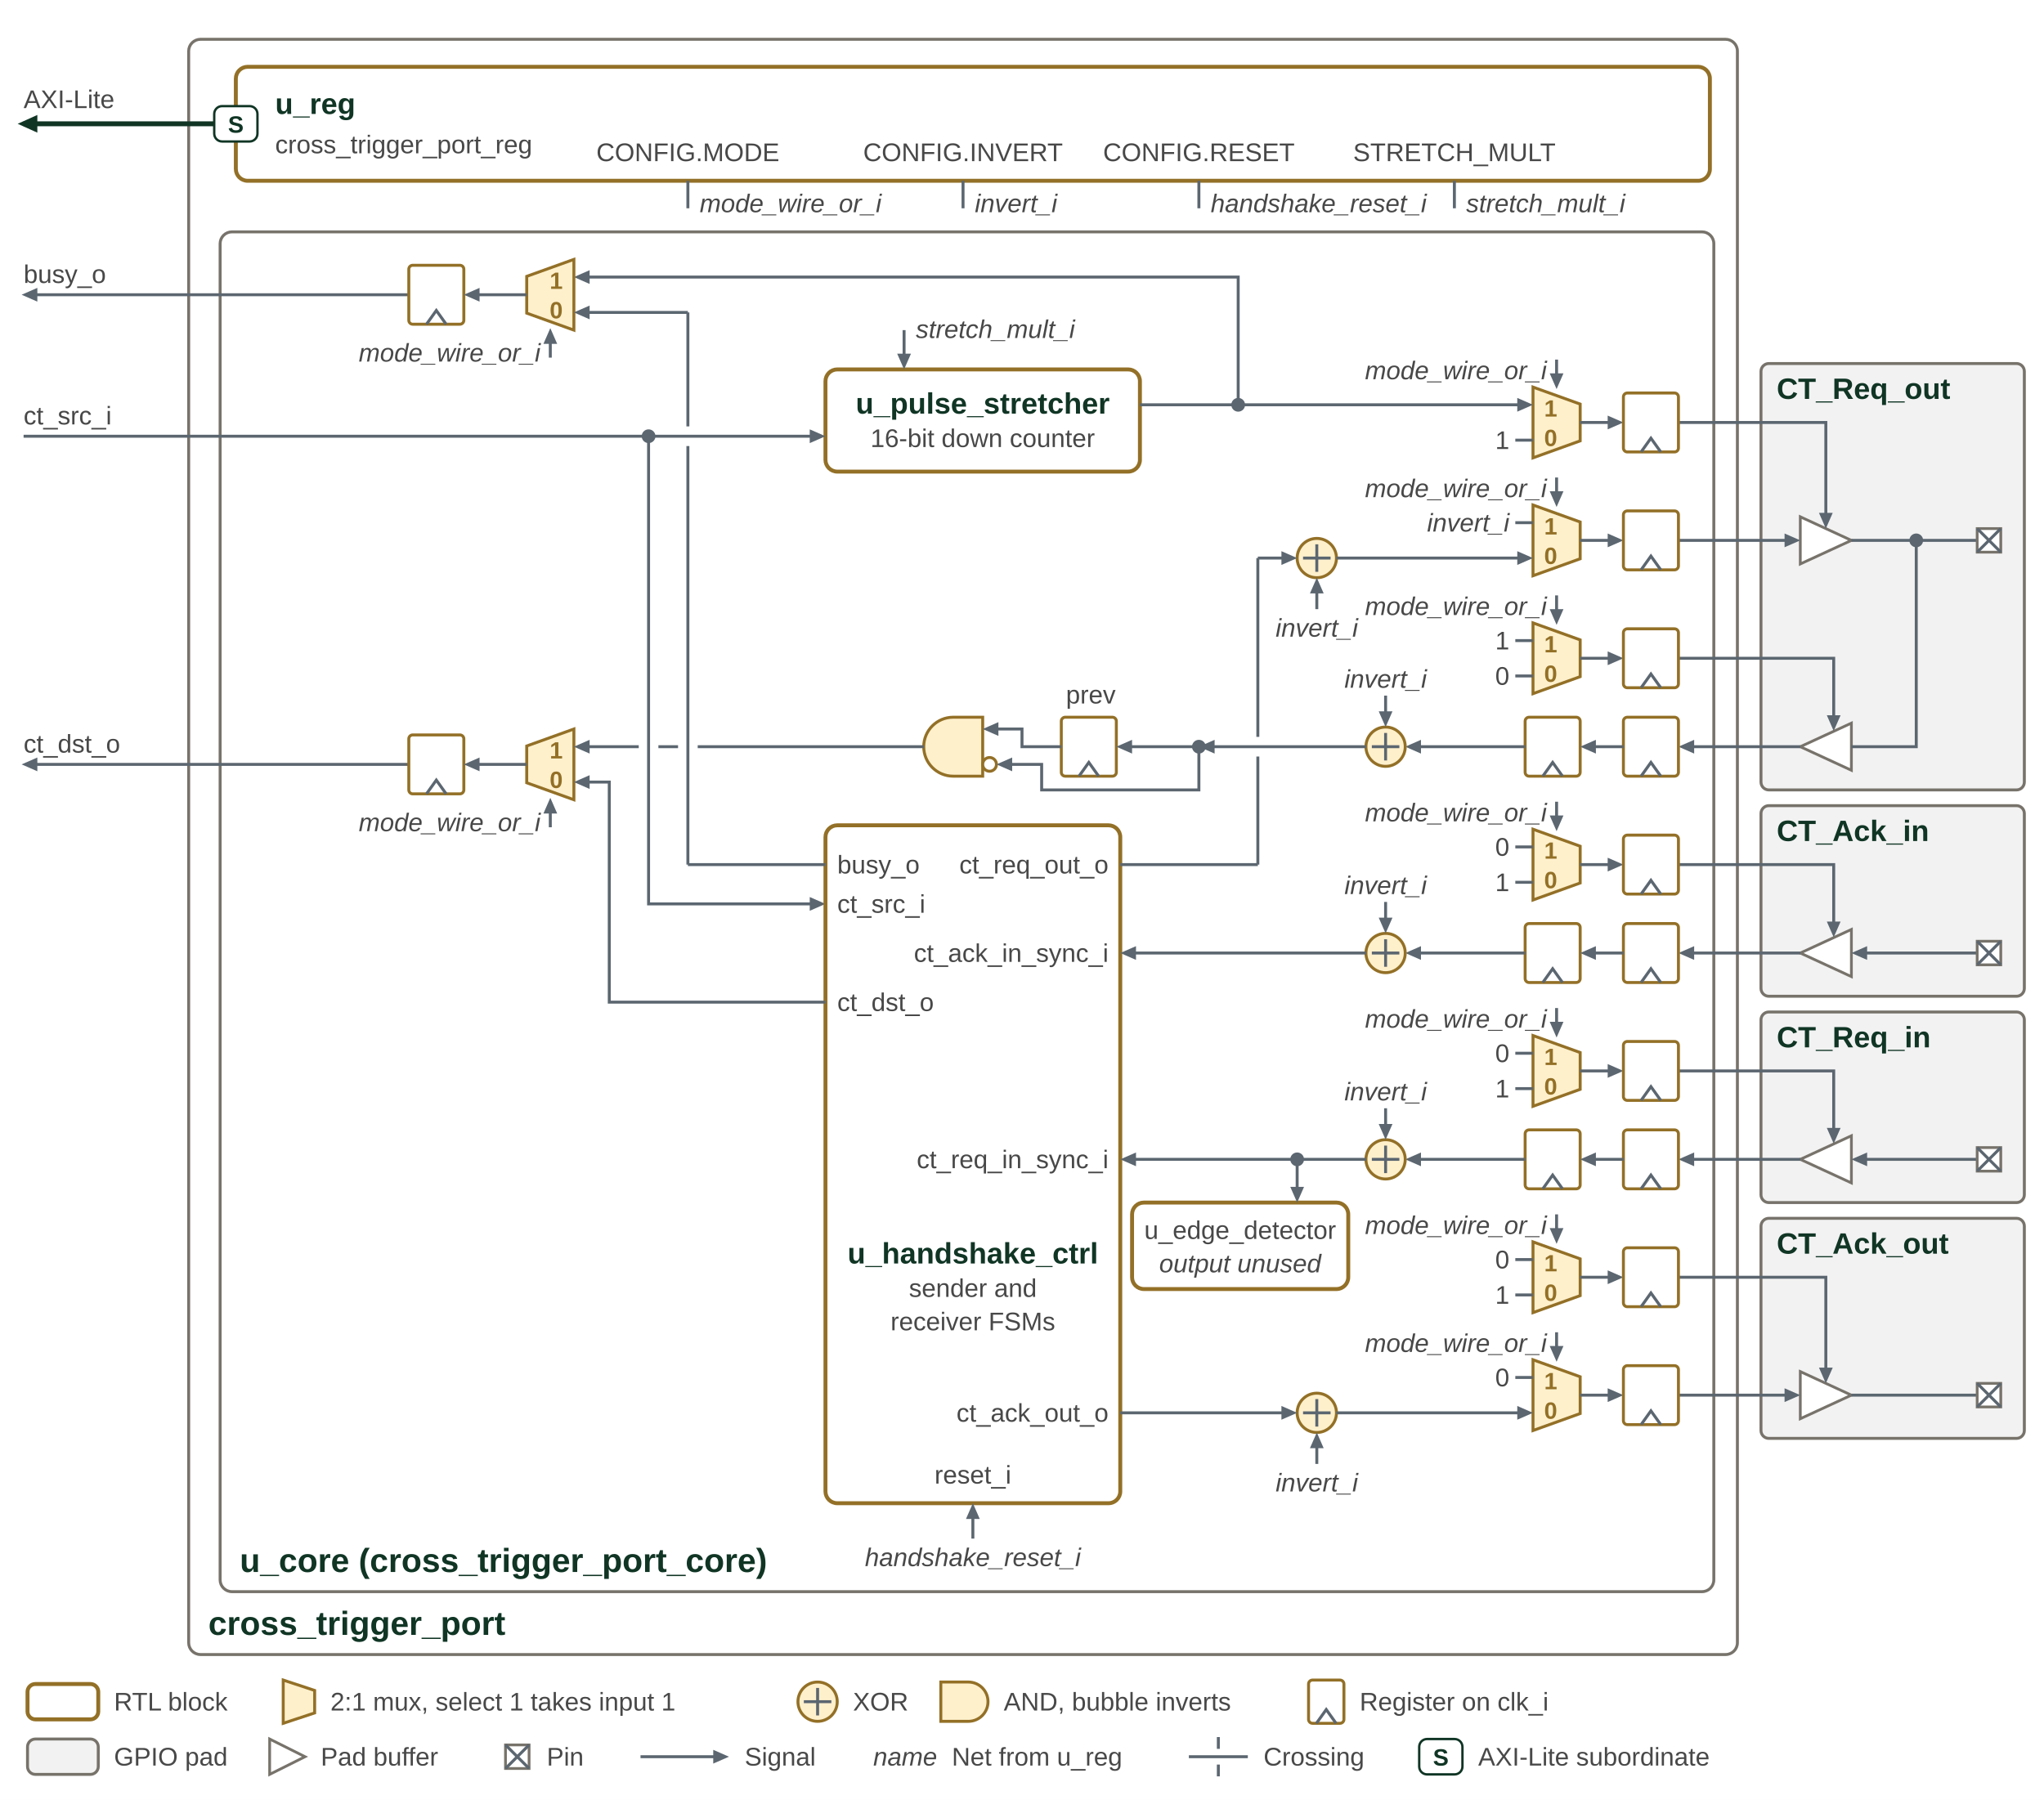
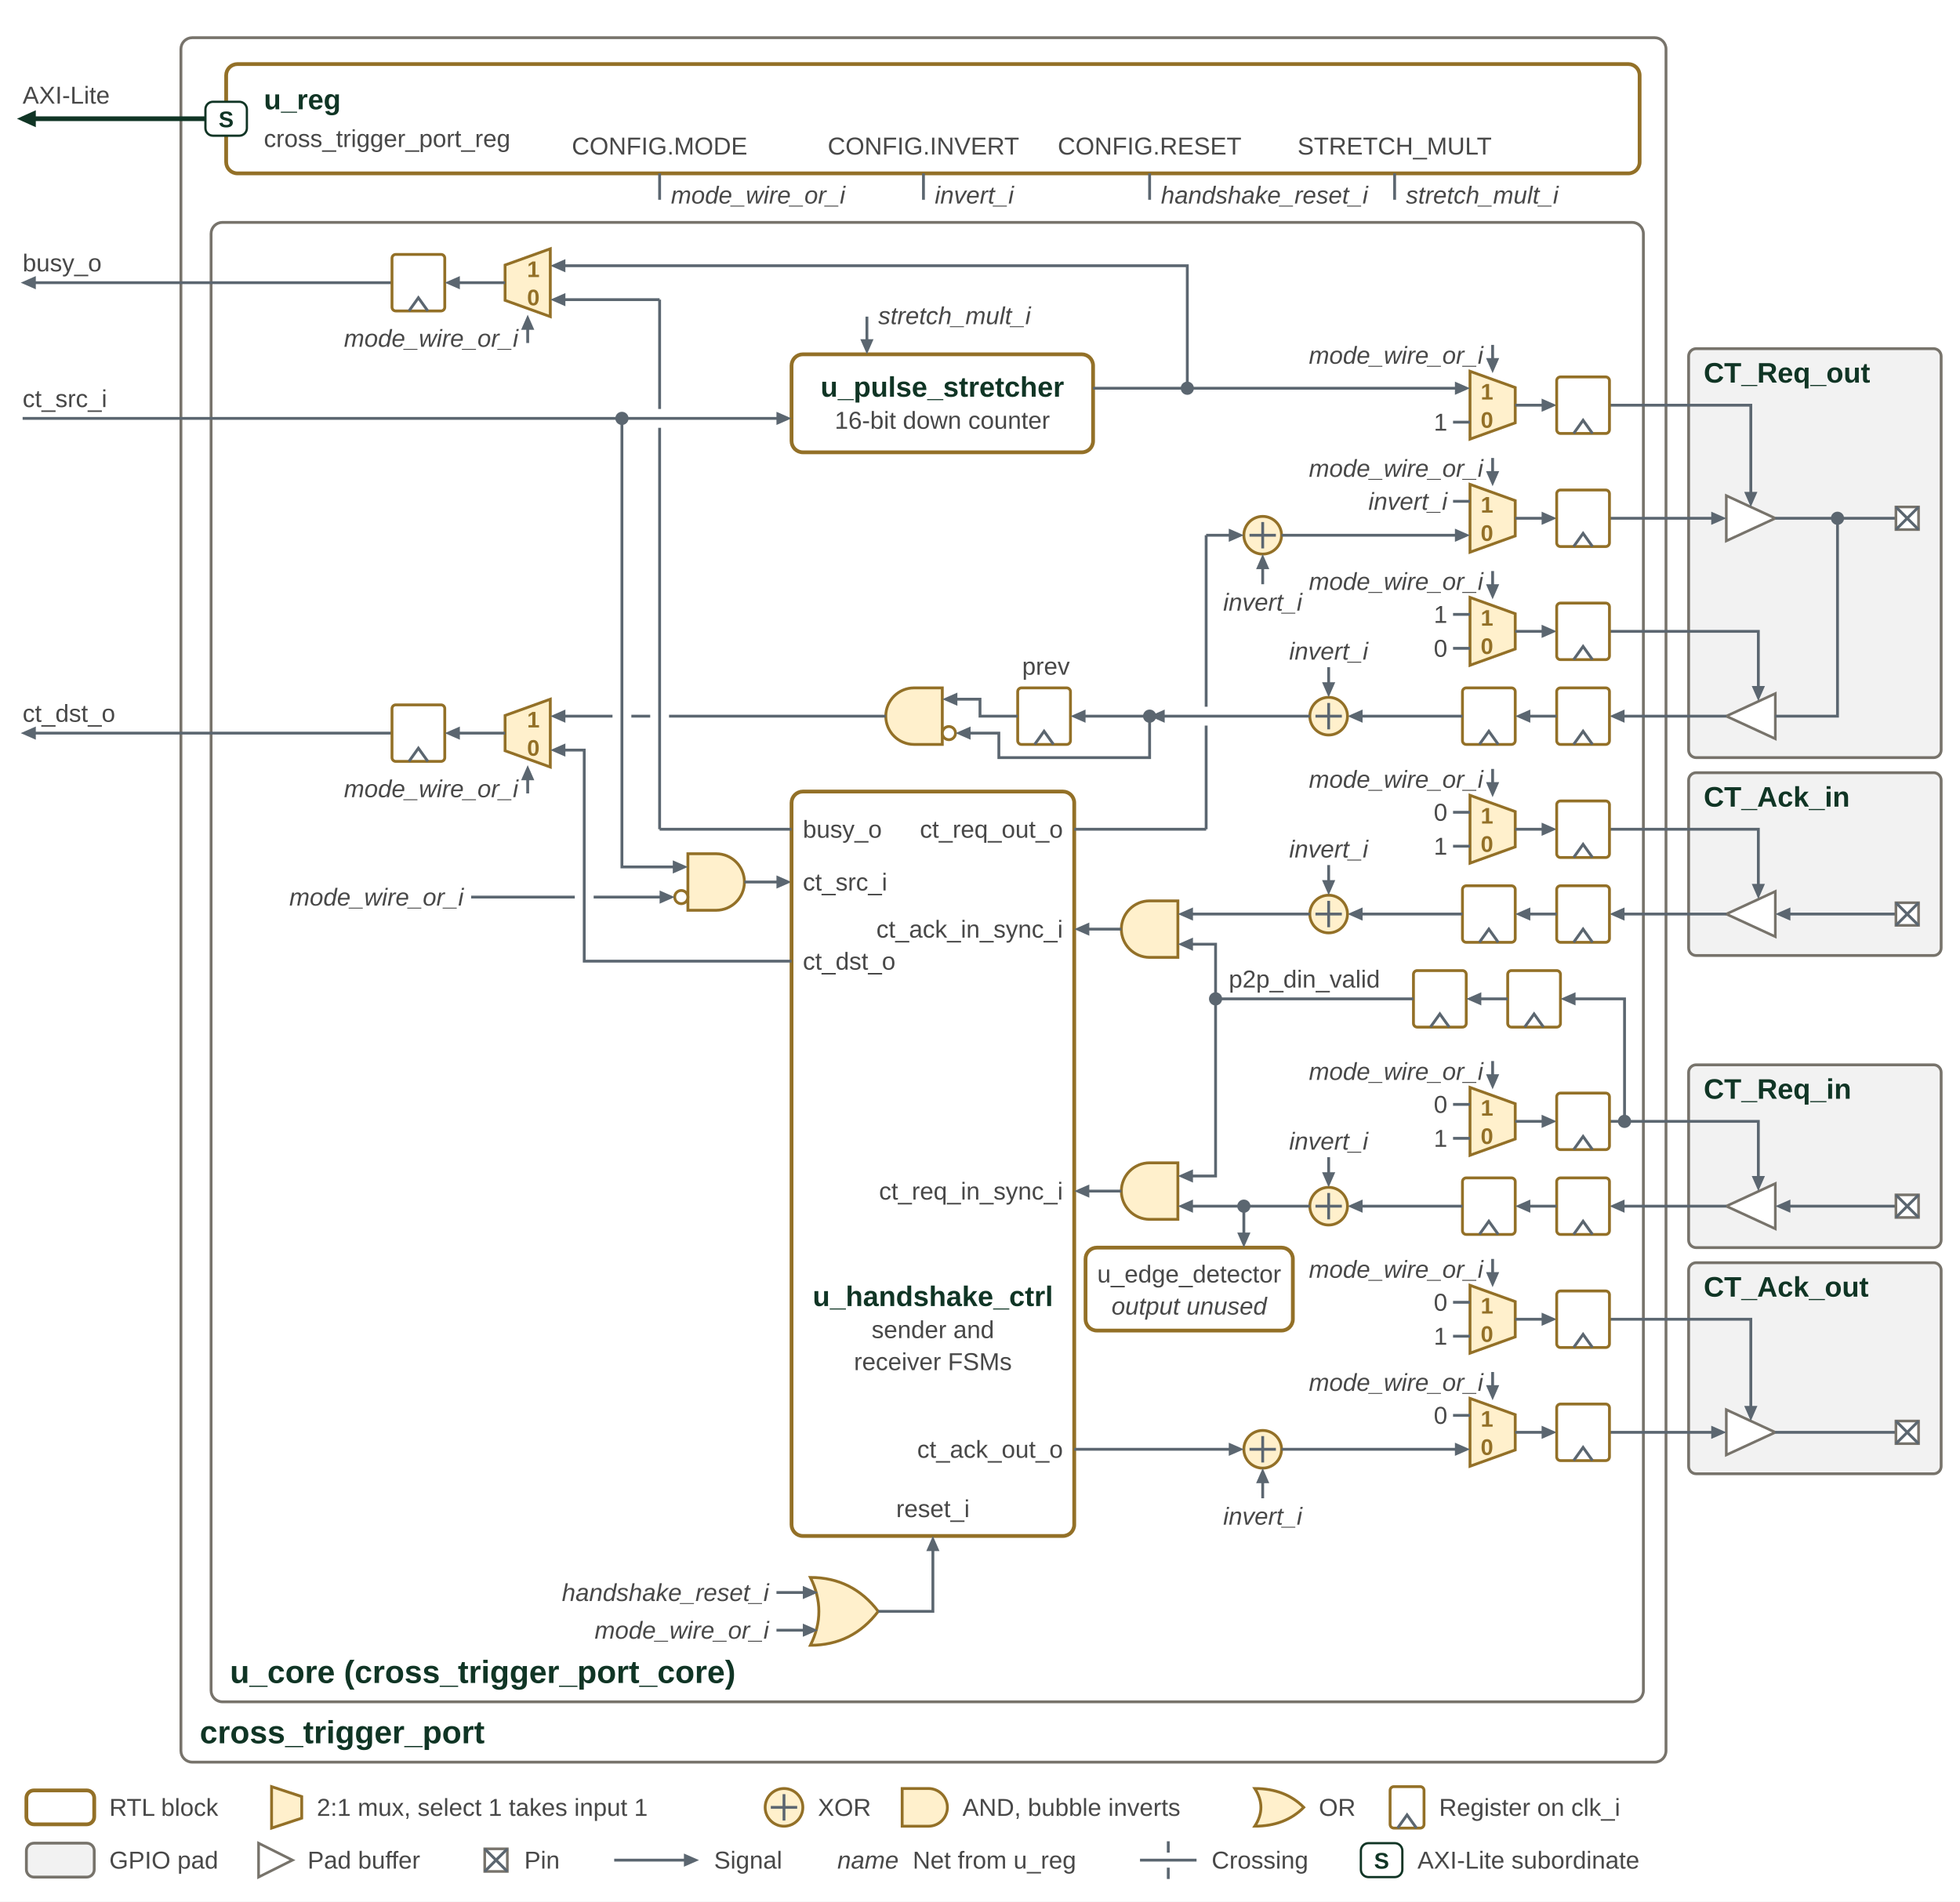
- <svg xmlns="http://www.w3.org/2000/svg" width="1040" height="916" viewBox="0 0 1040 916" role="img" aria-labelledby="title desc">
+ <svg xmlns="http://www.w3.org/2000/svg" width="1040" height="1009" viewBox="0 0 1040 1009" role="img" aria-labelledby="title desc">
  <defs>
    <marker id="ae" markerUnits="userSpaceOnUse" markerWidth="10" markerHeight="9" refX="7" refY="4.5" orient="auto">
      <path d="M0,0 L10,4.5 L0,9 Z" fill="#103525" />
    </marker>
    <marker id="as" markerUnits="userSpaceOnUse" markerWidth="10" markerHeight="9" refX="3" refY="4.5" orient="auto">
      <path d="M10,0 L0,4.5 L10,9 Z" fill="#103525" />
    </marker>
    <marker id="ge" markerUnits="userSpaceOnUse" markerWidth="8" markerHeight="7" refX="5" refY="3.5" orient="auto">
      <path d="M0,0 L8,3.5 L0,7 Z" fill="#5b6670" />
    </marker>
    <marker id="gs" markerUnits="userSpaceOnUse" markerWidth="8" markerHeight="7" refX="3" refY="3.5" orient="auto">
      <path d="M8,0 L0,3.5 L8,7 Z" fill="#5b6670" />
    </marker>
    <marker id="je" markerUnits="userSpaceOnUse" markerWidth="8" markerHeight="7" refX="5" refY="3.5" orient="auto">
      <path d="M0,0 L8,3.5 L0,7 Z" fill="#42759b" />
    </marker>
    <marker id="js" markerUnits="userSpaceOnUse" markerWidth="8" markerHeight="7" refX="3" refY="3.5" orient="auto">
      <path d="M8,0 L0,3.5 L8,7 Z" fill="#42759b" />
    </marker>
    <marker id="m-smu" markerUnits="userSpaceOnUse" markerWidth="8" markerHeight="7" refX="5" refY="3.5" orient="auto">
      <path d="M0,0 L8,3.5 L0,7 Z" fill="#103525" />
    </marker>
    <marker id="m-ref" markerUnits="userSpaceOnUse" markerWidth="8" markerHeight="7" refX="5" refY="3.5" orient="auto">
      <path d="M0,0 L8,3.5 L0,7 Z" fill="#2f7f79" />
    </marker>
    <marker id="m-per" markerUnits="userSpaceOnUse" markerWidth="8" markerHeight="7" refX="5" refY="3.5" orient="auto">
      <path d="M0,0 L8,3.5 L0,7 Z" fill="#937027" />
    </marker>
    <marker id="m-tel" markerUnits="userSpaceOnUse" markerWidth="8" markerHeight="7" refX="5" refY="3.5" orient="auto">
      <path d="M0,0 L8,3.5 L0,7 Z" fill="#664488" />
    </marker>
    <marker id="m-wdt" markerUnits="userSpaceOnUse" markerWidth="8" markerHeight="7" refX="5" refY="3.5" orient="auto">
      <path d="M0,0 L8,3.5 L0,7 Z" fill="#77736b" />
    </marker>
    <marker id="m-rosc" markerUnits="userSpaceOnUse" markerWidth="8" markerHeight="7" refX="5" refY="3.5" orient="auto">
      <path d="M0,0 L8,3.5 L0,7 Z" fill="#336633" />
    </marker>
    <marker id="m-jtag" markerUnits="userSpaceOnUse" markerWidth="8" markerHeight="7" refX="5" refY="3.5" orient="auto">
      <path d="M0,0 L8,3.5 L0,7 Z" fill="#42759b" />
    </marker>
    <marker id="m-spi" markerUnits="userSpaceOnUse" markerWidth="8" markerHeight="7" refX="5" refY="3.5" orient="auto">
      <path d="M0,0 L8,3.5 L0,7 Z" fill="#5b6670" />
    </marker>
    <marker id="m-slate" markerUnits="userSpaceOnUse" markerWidth="8" markerHeight="7" refX="5" refY="3.5" orient="auto">
      <path d="M0,0 L8,3.5 L0,7 Z" fill="#5b6670" />
    </marker>
    <marker id="m-pg" markerUnits="userSpaceOnUse" markerWidth="8" markerHeight="7" refX="5" refY="3.5" orient="auto">
      <path d="M0,0 L8,3.5 L0,7 Z" fill="#336633" />
    </marker>
    <style>
text { font-family: Arial, sans-serif; font-size: 15px; fill: #484848; }
.t { fill: #484848; }
.b { font-size: 17px; font-weight: bold; fill: #103525; }
.bs { font-size: 15px; font-weight: bold; fill: #103525; }
.h { font-size: 22px; font-weight: bold; fill: #103525; }
.s { font-size: 13px; fill: #484848; }
.si { font-size: 13px; font-style: italic; fill: #484848; }
.pmt { font-size: 12px; font-weight: bold; fill: #ffffff; }
.pst { font-size: 12px; font-weight: bold; fill: #103525; }
.pjt { font-size: 12px; font-weight: bold; fill: #1d4b6e; }
.pct { font-size: 12px; font-weight: bold; fill: #1f5c57; }
.pm { fill: #103525; stroke: #103525; stroke-width: 1.2; }
.ps { fill: #ffffff; stroke: #103525; stroke-width: 1.2; }
.pj { fill: #e8f3ff; stroke: #42759b; stroke-width: 1.2; }
.pc { fill: #d9f0ee; stroke: #2f7f79; stroke-width: 1.2; }
.smu { fill: #ffffff; stroke: #77736b; stroke-width: 1.5; }
.network { fill: #e8f0e8; stroke: #336633; stroke-width: 2; }
.fabric { fill: #fff0cc; stroke: #937027; stroke-width: 2; }
.core { fill: #ffffff; stroke: #937027; stroke-width: 2; }
.future { fill: #ffffff; stroke: #937027; stroke-width: 2; }
.nostroke { stroke: none; }
.fut { fill: none; stroke-dasharray: 7 5; }
.opt { stroke-dasharray: 7 5; }
.hatch { fill: none; stroke: #103525; stroke-opacity: 0.16; stroke-width: 1.2; }
.external { fill: #f2f2f2; stroke: #77736b; stroke-width: 1.5; }
.axi { fill: none; stroke: #103525; stroke-width: 2.5; marker-start: url(#as); marker-end: url(#ae); }
.axio { fill: none; stroke: #103525; stroke-width: 2.5; stroke-dasharray: 8 5; marker-start: url(#as); marker-end: url(#ae); }
.sig { fill: none; stroke: #5b6670; stroke-width: 1.5; marker-start: url(#gs); marker-end: url(#ge); }
.sigo { fill: none; stroke: #5b6670; stroke-width: 1.5; marker-end: url(#ge); }
.jtag { fill: none; stroke: #42759b; stroke-width: 1.8; marker-end: url(#je); }
.jtagb { fill: none; stroke: #42759b; stroke-width: 1.8; marker-start: url(#js); marker-end: url(#je); }
.sigplain { fill: none; stroke: #5b6670; stroke-width: 1.5; }
.n-smu { fill: none; stroke: #103525; stroke-width: 2.5; }
.a-smu { fill: none; stroke: #103525; stroke-width: 2.5; marker-end: url(#m-smu); }
.n-ref { fill: none; stroke: #2f7f79; stroke-width: 1.8; }
.a-ref { fill: none; stroke: #2f7f79; stroke-width: 1.8; marker-end: url(#m-ref); }
.n-per { fill: none; stroke: #937027; stroke-width: 1.8; }
.a-per { fill: none; stroke: #937027; stroke-width: 1.8; marker-end: url(#m-per); }
.n-tel { fill: none; stroke: #664488; stroke-width: 1.8; }
.a-tel { fill: none; stroke: #664488; stroke-width: 1.8; marker-end: url(#m-tel); }
.n-wdt { fill: none; stroke: #77736b; stroke-width: 1.8; }
.a-wdt { fill: none; stroke: #77736b; stroke-width: 1.8; marker-end: url(#m-wdt); }
.n-rosc { fill: none; stroke: #336633; stroke-width: 1.8; }
.a-rosc { fill: none; stroke: #336633; stroke-width: 1.8; marker-end: url(#m-rosc); }
.n-jtag { fill: none; stroke: #42759b; stroke-width: 1.8; }
.a-jtag { fill: none; stroke: #42759b; stroke-width: 1.8; marker-end: url(#m-jtag); }
.n-spi { fill: none; stroke: #5b6670; stroke-width: 1.8; }
.a-spi { fill: none; stroke: #5b6670; stroke-width: 1.8; marker-end: url(#m-spi); }
.n-slate { fill: none; stroke: #5b6670; stroke-width: 1.8; }
.a-slate { fill: none; stroke: #5b6670; stroke-width: 1.8; marker-end: url(#m-slate); }
.n-pg { fill: none; stroke: #336633; stroke-width: 1.8; }
.a-pg { fill: none; stroke: #336633; stroke-width: 1.8; marker-end: url(#m-pg); }
.axil { fill: none; stroke: #103525; stroke-width: 1.5; marker-start: url(#as); marker-end: url(#ae); }
.sigd { fill: none; stroke: #5b6670; stroke-width: 1.5; stroke-dasharray: 5 4; marker-end: url(#ge); }
.axin { fill: none; stroke: #103525; stroke-width: 2.5; }
.axis { fill: none; stroke: #103525; stroke-width: 2.5; marker-start: url(#as); }
.axie { fill: none; stroke: #103525; stroke-width: 2.5; marker-end: url(#ae); }
.axiln { fill: none; stroke: #103525; stroke-width: 1.5; }
.gate { fill: #fff0cc; stroke: #937027; stroke-width: 1.5; }
.reg { fill: #ffffff; stroke: #937027; stroke-width: 1.5; }
.pad { fill: #ffffff; stroke: #77736b; stroke-width: 1.4; }
.bus { fill: none; stroke: #5b6670; stroke-width: 4.5; }
.wire { fill: none; stroke: #5b6670; stroke-width: 1.8; }
.net { font-size: 13px; font-style: italic; fill: #484848; }

.mx { font-size: 12px; font-weight: bold; fill: #937027; }

</style>
  </defs>
-   <rect width="1040" height="916" fill="#ffffff" />
-   <rect class="smu" x="96" y="20" width="788" height="822" rx="6" />
-   <text class="b" x="106" y="832" text-anchor="start">cross_trigger_port</text>
+   <rect width="1040" height="1009" fill="#ffffff" />
+   <rect class="smu" x="96" y="20" width="788" height="915" rx="6" />
+   <text class="b" x="106" y="925" text-anchor="start">cross_trigger_port</text>
  <rect class="core" x="120" y="34" width="750" height="58" rx="6" />
  <text class="bs" x="140" y="58" text-anchor="start">u_reg</text>
  <text class="s" x="140" y="78" text-anchor="start">cross_trigger_port_reg</text>
  <text class="s" x="350" y="82" text-anchor="middle">CONFIG.MODE</text>
  <path class="sigplain" d="M350,92 L350,106" />
  <text class="net" x="356" y="108" text-anchor="start">mode_wire_or_i</text>
  <text class="s" x="490" y="82" text-anchor="middle">CONFIG.INVERT</text>
  <path class="sigplain" d="M490,92 L490,106" />
  <text class="net" x="496" y="108" text-anchor="start">invert_i</text>
  <text class="s" x="610" y="82" text-anchor="middle">CONFIG.RESET</text>
  <path class="sigplain" d="M610,92 L610,106" />
  <text class="net" x="616" y="108" text-anchor="start">handshake_reset_i</text>
  <text class="s" x="740" y="82" text-anchor="middle">STRETCH_MULT</text>
  <path class="sigplain" d="M740,92 L740,106" />
  <text class="net" x="746" y="108" text-anchor="start">stretch_mult_i</text>
  <path class="axi" d="M12,63.0 L117,63.0" />
  <text class="s" x="12" y="55" text-anchor="start">AXI-Lite</text>
-   <rect class="smu" x="112" y="118" width="760" height="692" rx="6" />
-   <text class="b" x="122" y="800" text-anchor="start">u_core (cross_trigger_port_core)</text>
+   <rect class="smu" x="112" y="118" width="760" height="785" rx="6" />
+   <text class="b" x="122" y="893" text-anchor="start">u_core (cross_trigger_port_core)</text>
  <rect class="external" x="896" y="185" width="134" height="217" rx="4" />
  <text class="bs" x="904" y="203" text-anchor="start">CT_Req_out</text>
  <path class="pad" d="M916,263 L942,275 L916,287 Z" />
  <path class="sigo" d="M854,275 L913,275" />
  <path class="sigo" d="M854,215 L929,215 L929,266" />
  <path class="pad" d="M942,368 L916,380 L942,392 Z" />
  <path class="sigo" d="M916,380 L857,380" />
  <path class="sigo" d="M854,335 L933,335 L933,369" />
  <path class="sigplain" d="M942,275 L1006,275" />
  <path class="sigplain" d="M975,275 L975,380 L942,380" />
  <circle cx="975" cy="275" r="3.5" fill="#5b6670" />
  <rect class="pad" x="1006" y="269" width="12" height="12" rx="0" />
  <path class="sigplain" d="M1006,269 L1018,281 M1018,269 L1006,281" />
  <rect class="external" x="896" y="410" width="134" height="97" rx="4" />
  <text class="bs" x="904" y="428" text-anchor="start">CT_Ack_in</text>
  <path class="pad" d="M942,473 L916,485 L942,497 Z" />
  <path class="sigo" d="M916,485 L857,485" />
  <path class="sigo" d="M854,440 L933,440 L933,474" />
  <path class="sigo" d="M1006,485 L945,485" />
  <rect class="pad" x="1006" y="479" width="12" height="12" rx="0" />
  <path class="sigplain" d="M1006,479 L1018,491 M1018,479 L1006,491" />
-   <rect class="external" x="896" y="515" width="134" height="97" rx="4" />
-   <text class="bs" x="904" y="533" text-anchor="start">CT_Req_in</text>
-   <path class="pad" d="M942,578 L916,590 L942,602 Z" />
-   <path class="sigo" d="M916,590 L857,590" />
-   <path class="sigo" d="M854,545 L933,545 L933,579" />
-   <path class="sigo" d="M1006,590 L945,590" />
-   <rect class="pad" x="1006" y="584" width="12" height="12" rx="0" />
-   <path class="sigplain" d="M1006,584 L1018,596 M1018,584 L1006,596" />
-   <rect class="external" x="896" y="620" width="134" height="112" rx="4" />
-   <text class="bs" x="904" y="638" text-anchor="start">CT_Ack_out</text>
-   <path class="pad" d="M916,698 L942,710 L916,722 Z" />
-   <path class="sigo" d="M854,710 L913,710" />
-   <path class="sigo" d="M854,650 L929,650 L929,701" />
-   <path class="sigplain" d="M942,710 L1006,710" />
-   <rect class="pad" x="1006" y="704" width="12" height="12" rx="0" />
-   <path class="sigplain" d="M1006,704 L1018,716 M1018,704 L1006,716" />
+   <rect class="external" x="896" y="565" width="134" height="97" rx="4" />
+   <text class="bs" x="904" y="583" text-anchor="start">CT_Req_in</text>
+   <path class="pad" d="M942,628 L916,640 L942,652 Z" />
+   <path class="sigo" d="M916,640 L857,640" />
+   <path class="sigo" d="M854,595 L933,595 L933,629" />
+   <path class="sigo" d="M1006,640 L945,640" />
+   <rect class="pad" x="1006" y="634" width="12" height="12" rx="0" />
+   <path class="sigplain" d="M1006,634 L1018,646 M1018,634 L1006,646" />
+   <rect class="external" x="896" y="670" width="134" height="112" rx="4" />
+   <text class="bs" x="904" y="688" text-anchor="start">CT_Ack_out</text>
+   <path class="pad" d="M916,748 L942,760 L916,772 Z" />
+   <path class="sigo" d="M854,760 L913,760" />
+   <path class="sigo" d="M854,700 L929,700 L929,751" />
+   <path class="sigplain" d="M942,760 L1006,760" />
+   <rect class="pad" x="1006" y="754" width="12" height="12" rx="0" />
+   <path class="sigplain" d="M1006,754 L1018,766 M1018,754 L1006,766" />
  <path class="gate" d="M780,197 L804,205.64 L804,224.36 L780,233 Z" />
  <text class="mx" x="789" y="212" text-anchor="middle">1</text>
  <text class="mx" x="789" y="227" text-anchor="middle">0</text>
  <path class="sigo" d="M792,183 L792,195" />
  <text class="net" x="787" y="193" text-anchor="end">mode_wire_or_i</text>
  <text class="s" x="768" y="228.5" text-anchor="end">1</text>
  <path class="sigplain" d="M771,224 L780,224" />
  <path class="sigo" d="M804,215 L823,215" />
  <rect class="reg" x="826" y="200" width="28" height="30" rx="2" />
  <path class="sigplain" d="M835,230 L840,223 L845,230" />
  <path class="gate" d="M780,257 L804,265.64 L804,284.36 L780,293 Z" />
  <text class="mx" x="789" y="272" text-anchor="middle">1</text>
  <text class="mx" x="789" y="287" text-anchor="middle">0</text>
  <path class="sigo" d="M792,243 L792,255" />
  <text class="net" x="787" y="253" text-anchor="end">mode_wire_or_i</text>
  <text class="net" x="768" y="270.5" text-anchor="end">invert_i</text>
  <path class="sigplain" d="M771,266 L780,266" />
  <path class="sigo" d="M804,275 L823,275" />
  <rect class="reg" x="826" y="260" width="28" height="30" rx="2" />
  <path class="sigplain" d="M835,290 L840,283 L845,290" />
  <path class="gate" d="M780,317 L804,325.64 L804,344.36 L780,353 Z" />
  <text class="mx" x="789" y="332" text-anchor="middle">1</text>
  <text class="mx" x="789" y="347" text-anchor="middle">0</text>
  <path class="sigo" d="M792,303 L792,315" />
  <text class="net" x="787" y="313" text-anchor="end">mode_wire_or_i</text>
  <text class="s" x="768" y="330.5" text-anchor="end">1</text>
  <path class="sigplain" d="M771,326 L780,326" />
  <text class="s" x="768" y="348.5" text-anchor="end">0</text>
  <path class="sigplain" d="M771,344 L780,344" />
  <path class="sigo" d="M804,335 L823,335" />
  <rect class="reg" x="826" y="320" width="28" height="30" rx="2" />
  <path class="sigplain" d="M835,350 L840,343 L845,350" />
  <path class="gate" d="M780,422 L804,430.64 L804,449.36 L780,458 Z" />
  <text class="mx" x="789" y="437" text-anchor="middle">1</text>
  <text class="mx" x="789" y="452" text-anchor="middle">0</text>
  <path class="sigo" d="M792,408 L792,420" />
  <text class="net" x="787" y="418" text-anchor="end">mode_wire_or_i</text>
  <text class="s" x="768" y="435.5" text-anchor="end">0</text>
  <path class="sigplain" d="M771,431 L780,431" />
  <text class="s" x="768" y="453.5" text-anchor="end">1</text>
  <path class="sigplain" d="M771,449 L780,449" />
  <path class="sigo" d="M804,440 L823,440" />
  <rect class="reg" x="826" y="425" width="28" height="30" rx="2" />
  <path class="sigplain" d="M835,455 L840,448 L845,455" />
-   <path class="gate" d="M780,527 L804,535.64 L804,554.36 L780,563 Z" />
-   <text class="mx" x="789" y="542" text-anchor="middle">1</text>
-   <text class="mx" x="789" y="557" text-anchor="middle">0</text>
-   <path class="sigo" d="M792,513 L792,525" />
-   <text class="net" x="787" y="523" text-anchor="end">mode_wire_or_i</text>
-   <text class="s" x="768" y="540.5" text-anchor="end">0</text>
-   <path class="sigplain" d="M771,536 L780,536" />
-   <text class="s" x="768" y="558.5" text-anchor="end">1</text>
-   <path class="sigplain" d="M771,554 L780,554" />
-   <path class="sigo" d="M804,545 L823,545" />
-   <rect class="reg" x="826" y="530" width="28" height="30" rx="2" />
-   <path class="sigplain" d="M835,560 L840,553 L845,560" />
-   <path class="gate" d="M780,632 L804,640.64 L804,659.36 L780,668 Z" />
-   <text class="mx" x="789" y="647" text-anchor="middle">1</text>
-   <text class="mx" x="789" y="662" text-anchor="middle">0</text>
-   <path class="sigo" d="M792,618 L792,630" />
-   <text class="net" x="787" y="628" text-anchor="end">mode_wire_or_i</text>
-   <text class="s" x="768" y="645.5" text-anchor="end">0</text>
-   <path class="sigplain" d="M771,641 L780,641" />
-   <text class="s" x="768" y="663.5" text-anchor="end">1</text>
-   <path class="sigplain" d="M771,659 L780,659" />
-   <path class="sigo" d="M804,650 L823,650" />
-   <rect class="reg" x="826" y="635" width="28" height="30" rx="2" />
-   <path class="sigplain" d="M835,665 L840,658 L845,665" />
-   <path class="gate" d="M780,692 L804,700.64 L804,719.36 L780,728 Z" />
-   <text class="mx" x="789" y="707" text-anchor="middle">1</text>
-   <text class="mx" x="789" y="722" text-anchor="middle">0</text>
-   <path class="sigo" d="M792,678 L792,690" />
-   <text class="net" x="787" y="688" text-anchor="end">mode_wire_or_i</text>
-   <text class="s" x="768" y="705.5" text-anchor="end">0</text>
-   <path class="sigplain" d="M771,701 L780,701" />
-   <path class="sigo" d="M804,710 L823,710" />
-   <rect class="reg" x="826" y="695" width="28" height="30" rx="2" />
-   <path class="sigplain" d="M835,725 L840,718 L845,725" />
+   <path class="gate" d="M780,577 L804,585.64 L804,604.36 L780,613 Z" />
+   <text class="mx" x="789" y="592" text-anchor="middle">1</text>
+   <text class="mx" x="789" y="607" text-anchor="middle">0</text>
+   <path class="sigo" d="M792,563 L792,575" />
+   <text class="net" x="787" y="573" text-anchor="end">mode_wire_or_i</text>
+   <text class="s" x="768" y="590.5" text-anchor="end">0</text>
+   <path class="sigplain" d="M771,586 L780,586" />
+   <text class="s" x="768" y="608.5" text-anchor="end">1</text>
+   <path class="sigplain" d="M771,604 L780,604" />
+   <path class="sigo" d="M804,595 L823,595" />
+   <rect class="reg" x="826" y="580" width="28" height="30" rx="2" />
+   <path class="sigplain" d="M835,610 L840,603 L845,610" />
+   <path class="gate" d="M780,682 L804,690.64 L804,709.36 L780,718 Z" />
+   <text class="mx" x="789" y="697" text-anchor="middle">1</text>
+   <text class="mx" x="789" y="712" text-anchor="middle">0</text>
+   <path class="sigo" d="M792,668 L792,680" />
+   <text class="net" x="787" y="678" text-anchor="end">mode_wire_or_i</text>
+   <text class="s" x="768" y="695.5" text-anchor="end">0</text>
+   <path class="sigplain" d="M771,691 L780,691" />
+   <text class="s" x="768" y="713.5" text-anchor="end">1</text>
+   <path class="sigplain" d="M771,709 L780,709" />
+   <path class="sigo" d="M804,700 L823,700" />
+   <rect class="reg" x="826" y="685" width="28" height="30" rx="2" />
+   <path class="sigplain" d="M835,715 L840,708 L845,715" />
+   <path class="gate" d="M780,742 L804,750.64 L804,769.36 L780,778 Z" />
+   <text class="mx" x="789" y="757" text-anchor="middle">1</text>
+   <text class="mx" x="789" y="772" text-anchor="middle">0</text>
+   <path class="sigo" d="M792,728 L792,740" />
+   <text class="net" x="787" y="738" text-anchor="end">mode_wire_or_i</text>
+   <text class="s" x="768" y="755.5" text-anchor="end">0</text>
+   <path class="sigplain" d="M771,751 L780,751" />
+   <path class="sigo" d="M804,760 L823,760" />
+   <rect class="reg" x="826" y="745" width="28" height="30" rx="2" />
+   <path class="sigplain" d="M835,775 L840,768 L845,775" />
  <rect class="reg" x="826" y="365" width="28" height="30" rx="2" />
  <path class="sigplain" d="M835,395 L840,388 L845,395" />
  <rect class="reg" x="776" y="365" width="28" height="30" rx="2" />
  <path class="sigplain" d="M785,395 L790,388 L795,395" />
  <path class="sigo" d="M826,380 L807,380" />
  <path class="sigo" d="M776,380 L718,380" />
  <circle class="gate" cx="705" cy="380" r="10" />
  <path class="sigplain" d="M698,380 L712,380 M705,373 L705,387" />
  <path class="sigo" d="M705,354 L705,367" />
  <text class="net" x="705" y="350" text-anchor="middle">invert_i</text>
  <rect class="reg" x="826" y="470" width="28" height="30" rx="2" />
  <path class="sigplain" d="M835,500 L840,493 L845,500" />
  <rect class="reg" x="776" y="470" width="28" height="30" rx="2" />
  <path class="sigplain" d="M785,500 L790,493 L795,500" />
  <path class="sigo" d="M826,485 L807,485" />
  <path class="sigo" d="M776,485 L718,485" />
  <circle class="gate" cx="705" cy="485" r="10" />
  <path class="sigplain" d="M698,485 L712,485 M705,478 L705,492" />
  <path class="sigo" d="M705,459 L705,472" />
  <text class="net" x="705" y="455" text-anchor="middle">invert_i</text>
-   <rect class="reg" x="826" y="575" width="28" height="30" rx="2" />
-   <path class="sigplain" d="M835,605 L840,598 L845,605" />
-   <rect class="reg" x="776" y="575" width="28" height="30" rx="2" />
-   <path class="sigplain" d="M785,605 L790,598 L795,605" />
-   <path class="sigo" d="M826,590 L807,590" />
-   <path class="sigo" d="M776,590 L718,590" />
-   <circle class="gate" cx="705" cy="590" r="10" />
-   <path class="sigplain" d="M698,590 L712,590 M705,583 L705,597" />
-   <path class="sigo" d="M705,564 L705,577" />
-   <text class="net" x="705" y="560" text-anchor="middle">invert_i</text>
+   <rect class="reg" x="826" y="625" width="28" height="30" rx="2" />
+   <path class="sigplain" d="M835,655 L840,648 L845,655" />
+   <rect class="reg" x="776" y="625" width="28" height="30" rx="2" />
+   <path class="sigplain" d="M785,655 L790,648 L795,655" />
+   <path class="sigo" d="M826,640 L807,640" />
+   <path class="sigo" d="M776,640 L718,640" />
+   <circle class="gate" cx="705" cy="640" r="10" />
+   <path class="sigplain" d="M698,640 L712,640 M705,633 L705,647" />
+   <path class="sigo" d="M705,614 L705,627" />
+   <text class="net" x="705" y="610" text-anchor="middle">invert_i</text>
  <circle class="gate" cx="670" cy="284" r="10" />
  <path class="sigplain" d="M663,284 L677,284 M670,277 L670,291" />
  <path class="sigo" d="M670,310 L670,297" />
  <text class="net" x="670" y="324" text-anchor="middle">invert_i</text>
  <path class="sigo" d="M680,284 L777,284" />
-   <circle class="gate" cx="670" cy="719" r="10" />
-   <path class="sigplain" d="M663,719 L677,719 M670,712 L670,726" />
-   <path class="sigo" d="M670,745 L670,732" />
-   <text class="net" x="670" y="759" text-anchor="middle">invert_i</text>
-   <path class="sigo" d="M680,719 L777,719" />
+   <circle class="gate" cx="670" cy="769" r="10" />
+   <path class="sigplain" d="M663,769 L677,769 M670,762 L670,776" />
+   <path class="sigo" d="M670,795 L670,782" />
+   <text class="net" x="670" y="809" text-anchor="middle">invert_i</text>
+   <path class="sigo" d="M680,769 L777,769" />
  <rect class="core" x="420" y="188" width="160" height="52" rx="6" />
  <text class="bs" x="500" y="210.5" text-anchor="middle">u_pulse_stretcher</text>
  <text class="s" x="500" y="227.5" text-anchor="middle">16-bit down counter</text>
  <path class="sigo" d="M460,168 L460,185" />
  <text class="net" x="466" y="172" text-anchor="start">stretch_mult_i</text>
  <path class="sigo" d="M580,206 L777,206" />
  <circle cx="630" cy="206" r="3.5" fill="#5b6670" />
  <path class="sigo" d="M630,206 L630,141 L295,141" />
  <text class="s" x="12" y="144" text-anchor="start">busy_o</text>
  <path class="sigo" d="M208,150 L14,150" />
  <text class="s" x="12" y="383" text-anchor="start">ct_dst_o</text>
  <path class="sigo" d="M208,389 L14,389" />
  <text class="s" x="12" y="216" text-anchor="start">ct_src_i</text>
  <path class="sigo" d="M12,222 L417,222" />
  <circle cx="330" cy="222" r="3.5" fill="#5b6670" />
-   <path class="sigo" d="M330,222 L330,460 L417,460" />
+   <path class="gate" d="M365,453 L380,453 A15,15 0 0 1 380,483 L365,483 Z" />
+   <circle class="reg" cx="361.5" cy="476" r="3.5" />
+   <path class="sigo" d="M330,222 L330,460 L362,460" />
+   <path class="sigplain" d="M250,476 L305,476" />
+   <path class="sigo" d="M315,476 L355,476" />
+   <text class="net" x="246" y="480.5" text-anchor="end">mode_wire_or_i</text>
+   <path class="sigo" d="M395,468 L417,468" />
  <path class="gate" d="M268,140.64 L292,132 L292,168 L268,159.36 Z" />
  <text class="mx" x="283" y="147" text-anchor="middle">1</text>
  <text class="mx" x="283" y="162" text-anchor="middle">0</text>
  <path class="sigo" d="M280,182 L280,170" />
  <text class="net" x="275" y="184" text-anchor="end">mode_wire_or_i</text>
  <rect class="reg" x="208" y="135" width="28" height="30" rx="2" />
  <path class="sigplain" d="M217,165 L222,158 L227,165" />
  <path class="sigo" d="M268,150 L239,150" />
  <path class="gate" d="M268,379.64 L292,371 L292,407 L268,398.36 Z" />
  <text class="mx" x="283" y="386" text-anchor="middle">1</text>
  <text class="mx" x="283" y="401" text-anchor="middle">0</text>
  <path class="sigo" d="M280,421 L280,409" />
  <text class="net" x="275" y="423" text-anchor="end">mode_wire_or_i</text>
  <rect class="reg" x="208" y="374" width="28" height="30" rx="2" />
  <path class="sigplain" d="M217,404 L222,397 L227,404" />
  <path class="sigo" d="M268,389 L239,389" />
-   <rect class="core" x="420" y="420" width="150" height="345" rx="6" />
-   <text class="bs" x="495" y="643" text-anchor="middle">u_handshake_ctrl</text>
-   <text class="s" x="495" y="660" text-anchor="middle">sender and</text>
-   <text class="s" x="495" y="677" text-anchor="middle">receiver FSMs</text>
+   <rect class="core" x="420" y="420" width="150" height="395" rx="6" />
+   <text class="bs" x="495" y="693" text-anchor="middle">u_handshake_ctrl</text>
+   <text class="s" x="495" y="710" text-anchor="middle">sender and</text>
+   <text class="s" x="495" y="727" text-anchor="middle">receiver FSMs</text>
  <text class="s" x="426" y="444.5" text-anchor="start">busy_o</text>
-   <text class="s" x="426" y="464.5" text-anchor="start">ct_src_i</text>
+   <text class="s" x="426" y="472.5" text-anchor="start">ct_src_i</text>
  <text class="s" x="426" y="514.5" text-anchor="start">ct_dst_o</text>
  <text class="s" x="564" y="444.5" text-anchor="end">ct_req_out_o</text>
-   <text class="s" x="564" y="489.5" text-anchor="end">ct_ack_in_sync_i</text>
-   <text class="s" x="564" y="594.5" text-anchor="end">ct_req_in_sync_i</text>
-   <text class="s" x="564" y="723.5" text-anchor="end">ct_ack_out_o</text>
-   <path class="sigo" d="M495,783 L495,768" />
-   <text class="net" x="495" y="797" text-anchor="middle">handshake_reset_i</text>
-   <text class="s" x="495" y="755" text-anchor="middle">reset_i</text>
+   <text class="s" x="564" y="497.5" text-anchor="end">ct_ack_in_sync_i</text>
+   <text class="s" x="564" y="636.5" text-anchor="end">ct_req_in_sync_i</text>
+   <text class="s" x="564" y="773.5" text-anchor="end">ct_ack_out_o</text>
+   <text class="s" x="495" y="805" text-anchor="middle">reset_i</text>
+   <path class="gate" d="M430,837 Q452.32,837 466,855 Q452.32,873 430,873 Q439,855 430,837 Z" />
+   <path class="sigo" d="M412,845 L431,845" />
+   <text class="net" x="408" y="849.5" text-anchor="end">handshake_reset_i</text>
+   <path class="sigo" d="M412,865 L431,865" />
+   <text class="net" x="408" y="869.5" text-anchor="end">mode_wire_or_i</text>
+   <path class="sigo" d="M466,855 L495,855 L495,818" />
  <path class="sigplain" d="M420,440 L350,440" />
  <path class="sigplain" d="M350,440 L350,227" />
  <path class="sigplain" d="M350,217 L350,159" />
  <path class="sigo" d="M350,159 L295,159" />
  <path class="sigo" d="M420,510 L310,510 L310,398 L295,398" />
  <path class="sigplain" d="M570,440 L640,440" />
  <path class="sigplain" d="M640,440 L640,385" />
  <path class="sigplain" d="M640,375 L640,284" />
  <path class="sigo" d="M640,284 L657,284" />
-   <path class="sigo" d="M695,485 L573,485" />
-   <path class="sigo" d="M695,590 L573,590" />
-   <path class="sigo" d="M570,719 L657,719" />
-   <rect class="core" x="576" y="612" width="110" height="44" rx="6" />
-   <text class="s" x="631" y="630.5" text-anchor="middle">u_edge_detector</text>
-   <text class="si" x="631" y="647.5" text-anchor="middle">output unused</text>
-   <circle cx="660" cy="590" r="3.5" fill="#5b6670" />
-   <path class="sigo" d="M660,590 L660,609" />
+   <path class="gate" d="M625,478 L610,478 A15,15 0 0 0 610,508 L625,508 Z" />
+   <path class="sigo" d="M695,485 L628,485" />
+   <path class="sigo" d="M595,493 L573,493" />
+   <path class="gate" d="M625,617 L610,617 A15,15 0 0 0 610,647 L625,647 Z" />
+   <path class="sigo" d="M695,640 L628,640" />
+   <path class="sigo" d="M595,632 L573,632" />
+   <path class="sigo" d="M645,530 L645,501 L628,501" />
+   <path class="sigo" d="M645,530 L645,624 L628,624" />
+   <circle cx="645" cy="530" r="3.5" fill="#5b6670" />
+   <circle cx="862" cy="595" r="3.5" fill="#5b6670" />
+   <rect class="reg" x="800" y="515" width="28" height="30" rx="2" />
+   <path class="sigplain" d="M809,545 L814,538 L819,545" />
+   <rect class="reg" x="750" y="515" width="28" height="30" rx="2" />
+   <path class="sigplain" d="M759,545 L764,538 L769,545" />
+   <path class="sigo" d="M862,595 L862,530 L831,530" />
+   <path class="sigo" d="M800,530 L781,530" />
+   <path class="sigplain" d="M750,530 L645,530" />
+   <text class="s" x="652" y="524" text-anchor="start">p2p_din_valid</text>
+   <path class="sigo" d="M570,769 L657,769" />
+   <rect class="core" x="576" y="662" width="110" height="44" rx="6" />
+   <text class="s" x="631" y="680.5" text-anchor="middle">u_edge_detector</text>
+   <text class="si" x="631" y="697.5" text-anchor="middle">output unused</text>
+   <circle cx="660" cy="640" r="3.5" fill="#5b6670" />
+   <path class="sigo" d="M660,640 L660,659" />
  <path class="sigo" d="M695,380 L613,380" />
  <rect class="reg" x="540" y="365" width="28" height="30" rx="2" />
  <path class="sigplain" d="M549,395 L554,388 L559,395" />
  <path class="gate" d="M500,365 L485,365 A15,15 0 0 0 485,395 L500,395 Z" />
  <circle class="reg" cx="503.5" cy="389" r="3.5" />
  <circle cx="610" cy="380" r="3.5" fill="#5b6670" />
  <path class="sigo" d="M610,380 L571,380" />
  <path class="sigo" d="M540,380 L520,380 L520,371 L503,371" />
  <path class="sigo" d="M610,380 L610,402 L530,402 L530,389 L510,389" />
  <text class="s" x="555" y="358" text-anchor="middle">prev</text>
  <path class="sigplain" d="M470,380 L355,380" />
  <path class="sigplain" d="M345,380 L335,380" />
  <path class="sigo" d="M325,380 L295,380" />
-   <rect class="core" x="14" y="857" width="36" height="18" rx="4" />
-   <text class="s" x="58" y="870.5" text-anchor="start">RTL block</text>
-   <path class="gate" d="M144.1,855 L160.1,860.28 L160.1,871.72 L144.1,877 Z" />
-   <text class="s" x="168.1" y="870.5" text-anchor="start">2:1 mux, select 1 takes input 1</text>
-   <circle class="gate" cx="416" cy="866" r="10" />
-   <path class="sigplain" d="M409,866 L423,866 M416,859 L416,873" />
-   <text class="s" x="434" y="870.5" text-anchor="start">XOR</text>
-   <path class="gate" d="M478.7,856 L492.7,856 A10,10 0 0 1 492.7,876 L478.7,876 Z" />
-   <text class="s" x="510.7" y="870.5" text-anchor="start">AND, bubble inverts</text>
-   <rect class="reg" x="665.8" y="855" width="18" height="22" rx="2" />
-   <path class="sigplain" d="M669.8,877 L674.8,870 L679.8,877" />
-   <text class="s" x="691.8" y="870.5" text-anchor="start">Register on clk_i</text>
-   <rect class="external" x="14" y="885" width="36" height="18" rx="4" />
-   <text class="s" x="58" y="898.5" text-anchor="start">GPIO pad</text>
-   <path class="pad" d="M137.2,885 L155.2,894 L137.2,903 Z" />
-   <text class="s" x="163.2" y="898.5" text-anchor="start">Pad buffer</text>
-   <rect class="pad" x="257.2" y="888" width="12" height="12" rx="0" />
-   <path class="sigplain" d="M257.2,888 L269.2,900 M269.2,888 L257.2,900" />
-   <text class="s" x="278.2" y="898.5" text-anchor="start">Pin</text>
-   <path class="sigo" d="M325.9,894 L367.9,894" />
-   <text class="s" x="378.9" y="898.5" text-anchor="start">Signal</text>
-   <text class="net" x="444.3" y="898.5" text-anchor="start">name</text>
-   <text class="s" x="484.3" y="898.5" text-anchor="start">Net from u_reg</text>
-   <path class="sigplain" d="M604.9,894 L634.9,894 M619.9,884 L619.9,890 M619.9,898 L619.9,904" />
-   <text class="s" x="642.9" y="898.5" text-anchor="start">Crossing</text>
-   <text class="s" x="752.1" y="898.5" text-anchor="start">AXI-Lite subordinate</text>
+   <rect class="core" x="14" y="950" width="36" height="18" rx="4" />
+   <text class="s" x="58" y="963.5" text-anchor="start">RTL block</text>
+   <path class="gate" d="M144.1,948 L160.1,953.28 L160.1,964.72 L144.1,970 Z" />
+   <text class="s" x="168.1" y="963.5" text-anchor="start">2:1 mux, select 1 takes input 1</text>
+   <circle class="gate" cx="416" cy="959" r="10" />
+   <path class="sigplain" d="M409,959 L423,959 M416,952 L416,966" />
+   <text class="s" x="434" y="963.5" text-anchor="start">XOR</text>
+   <path class="gate" d="M478.7,949 L492.7,949 A10,10 0 0 1 492.7,969 L478.7,969 Z" />
+   <text class="s" x="510.7" y="963.5" text-anchor="start">AND, bubble inverts</text>
+   <path class="gate" d="M665.8,949 Q681.92,949 691.8,959 Q681.92,969 665.8,969 Q672.3,959 665.8,949 Z" />
+   <text class="s" x="699.8" y="963.5" text-anchor="start">OR</text>
+   <rect class="reg" x="737.6" y="948" width="18" height="22" rx="2" />
+   <path class="sigplain" d="M741.6,970 L746.6,963 L751.6,970" />
+   <text class="s" x="763.6" y="963.5" text-anchor="start">Register on clk_i</text>
+   <rect class="external" x="14" y="978" width="36" height="18" rx="4" />
+   <text class="s" x="58" y="991.5" text-anchor="start">GPIO pad</text>
+   <path class="pad" d="M137.2,978 L155.2,987 L137.2,996 Z" />
+   <text class="s" x="163.2" y="991.5" text-anchor="start">Pad buffer</text>
+   <rect class="pad" x="257.2" y="981" width="12" height="12" rx="0" />
+   <path class="sigplain" d="M257.2,981 L269.2,993 M269.2,981 L257.2,993" />
+   <text class="s" x="278.2" y="991.5" text-anchor="start">Pin</text>
+   <path class="sigo" d="M325.9,987 L367.9,987" />
+   <text class="s" x="378.9" y="991.5" text-anchor="start">Signal</text>
+   <text class="net" x="444.3" y="991.5" text-anchor="start">name</text>
+   <text class="s" x="484.3" y="991.5" text-anchor="start">Net from u_reg</text>
+   <path class="sigplain" d="M604.9,987 L634.9,987 M619.9,977 L619.9,983 M619.9,991 L619.9,997" />
+   <text class="s" x="642.9" y="991.5" text-anchor="start">Crossing</text>
+   <text class="s" x="752.1" y="991.5" text-anchor="start">AXI-Lite subordinate</text>
  <rect class="ps" x="109.0" y="54.0" width="22" height="18" rx="4" />
  <text class="pst" x="120" y="67.5" text-anchor="middle">S</text>
-   <rect class="ps" x="722.1" y="885.0" width="22" height="18" rx="4" />
-   <text class="pst" x="733.1" y="898.5" text-anchor="middle">S</text>
+   <rect class="ps" x="722.1" y="978.0" width="22" height="18" rx="4" />
+   <text class="pst" x="733.1" y="991.5" text-anchor="middle">S</text>
</svg>
